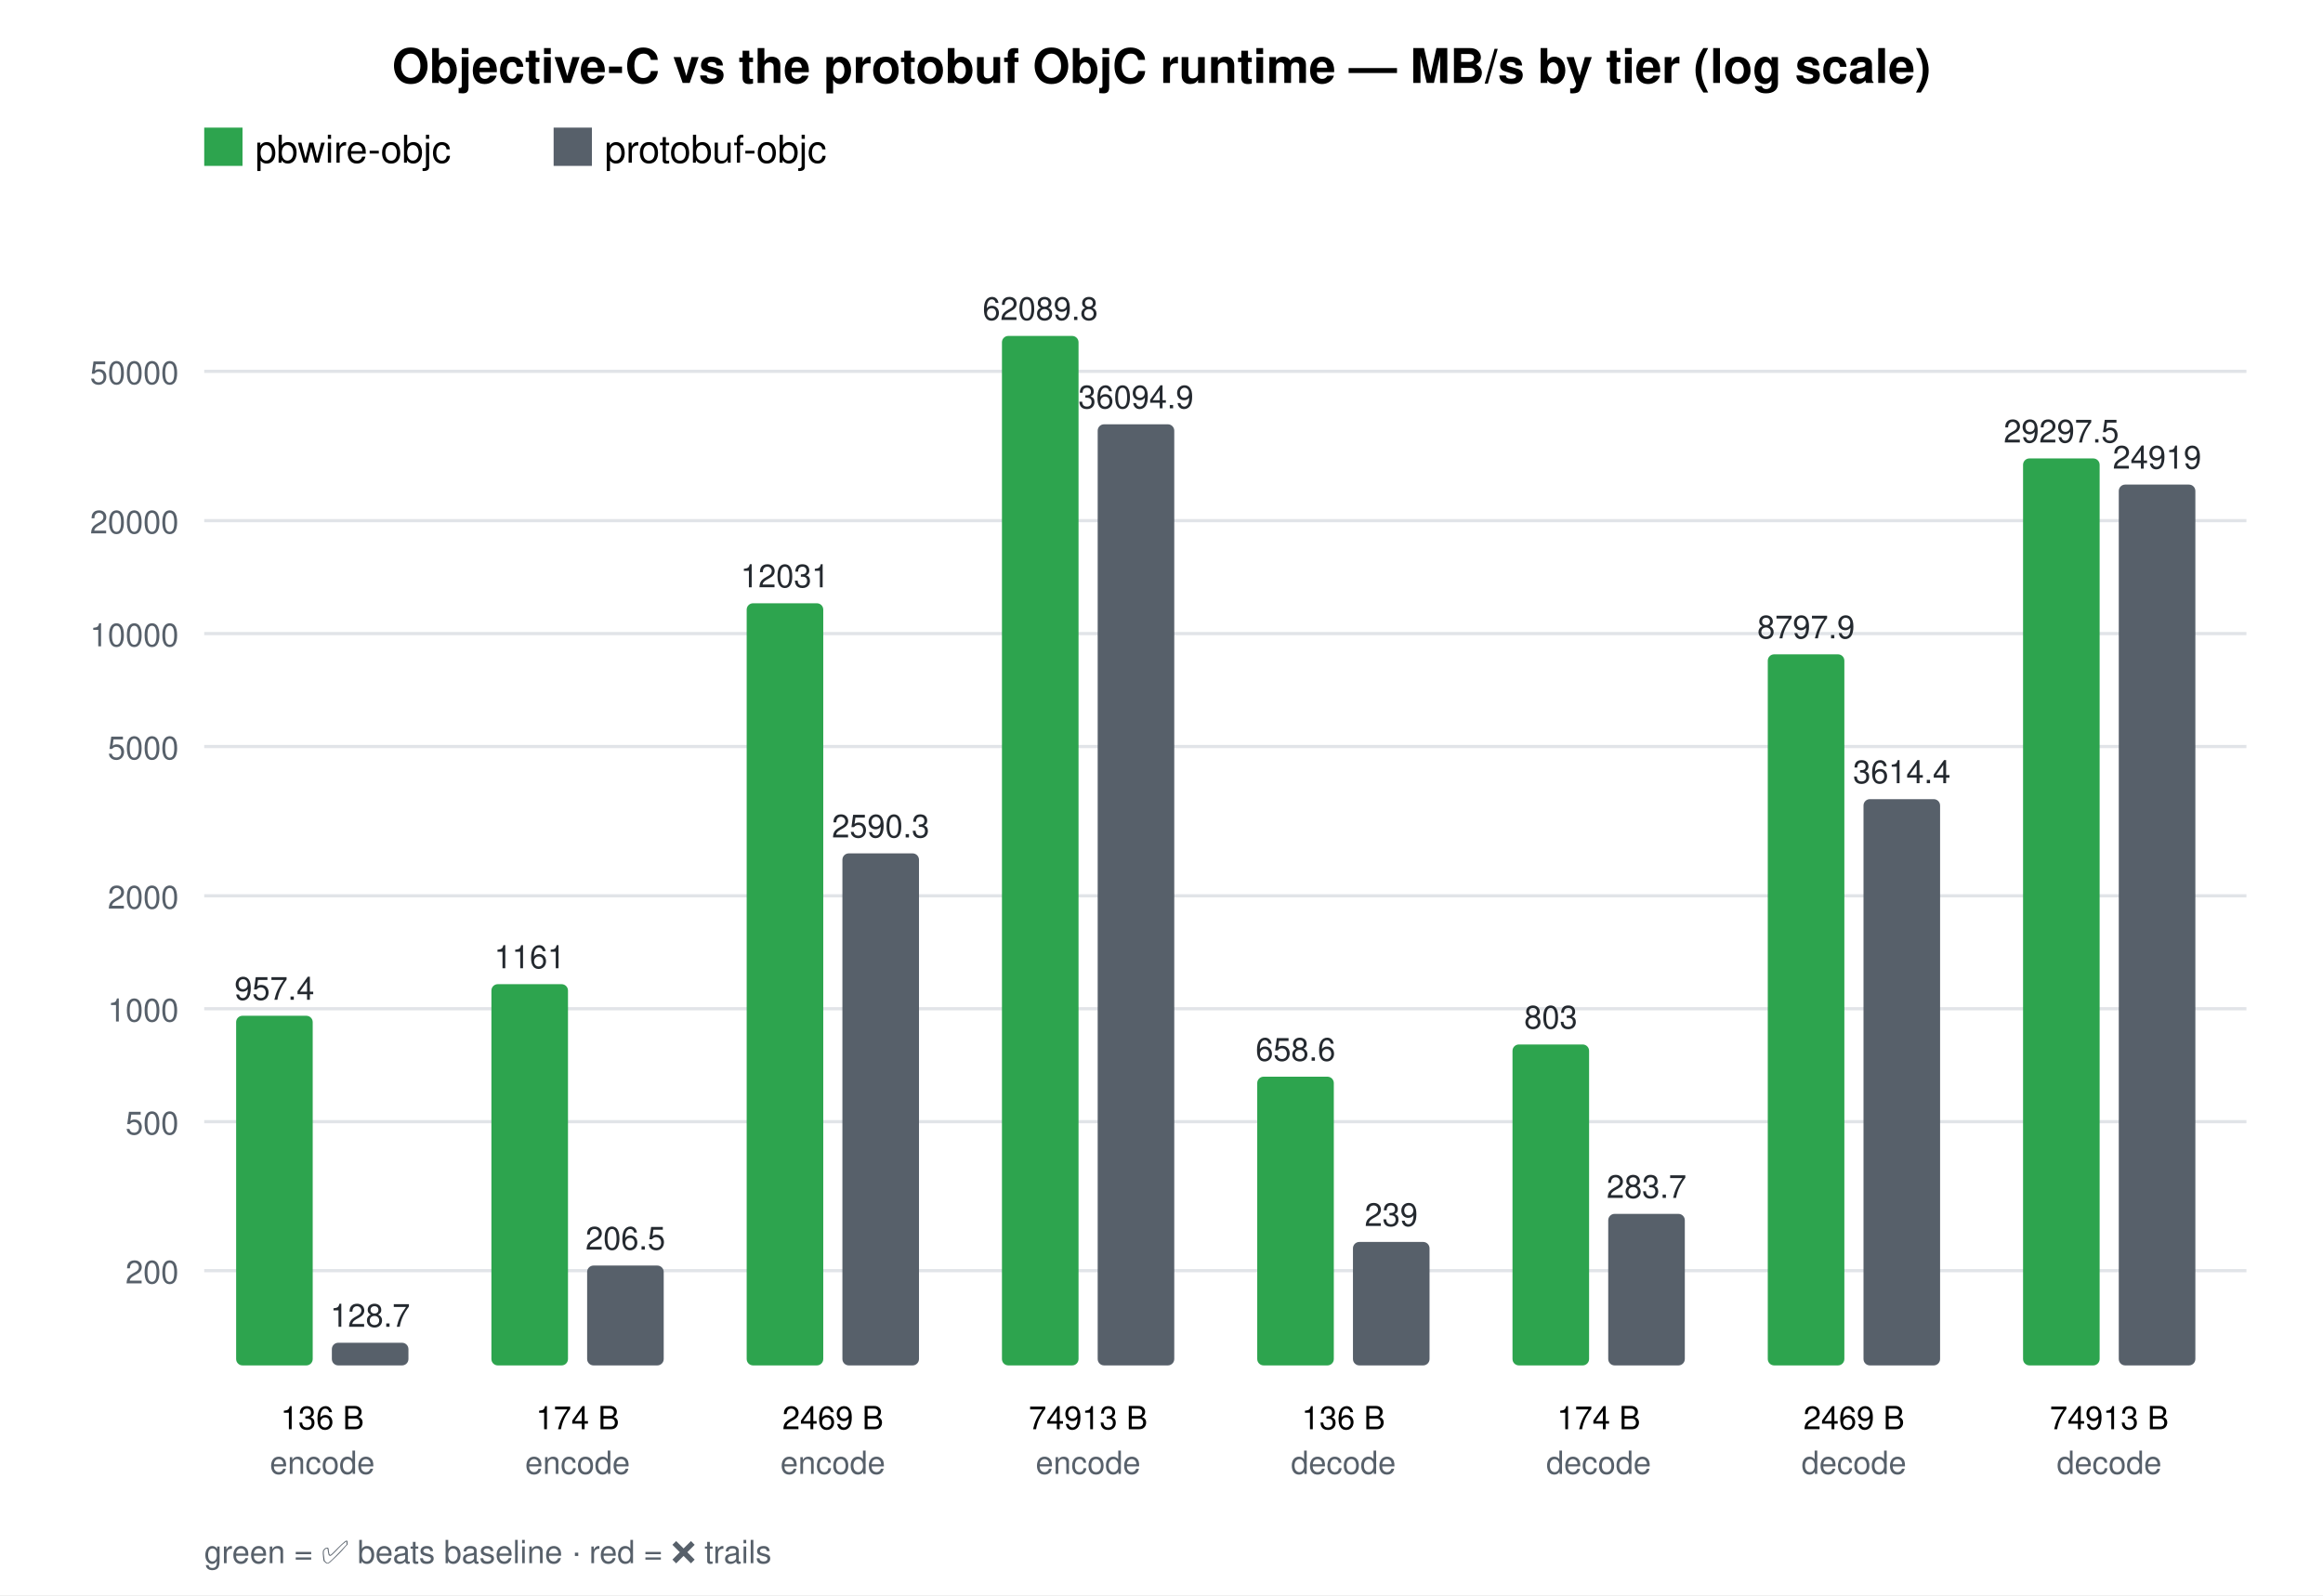
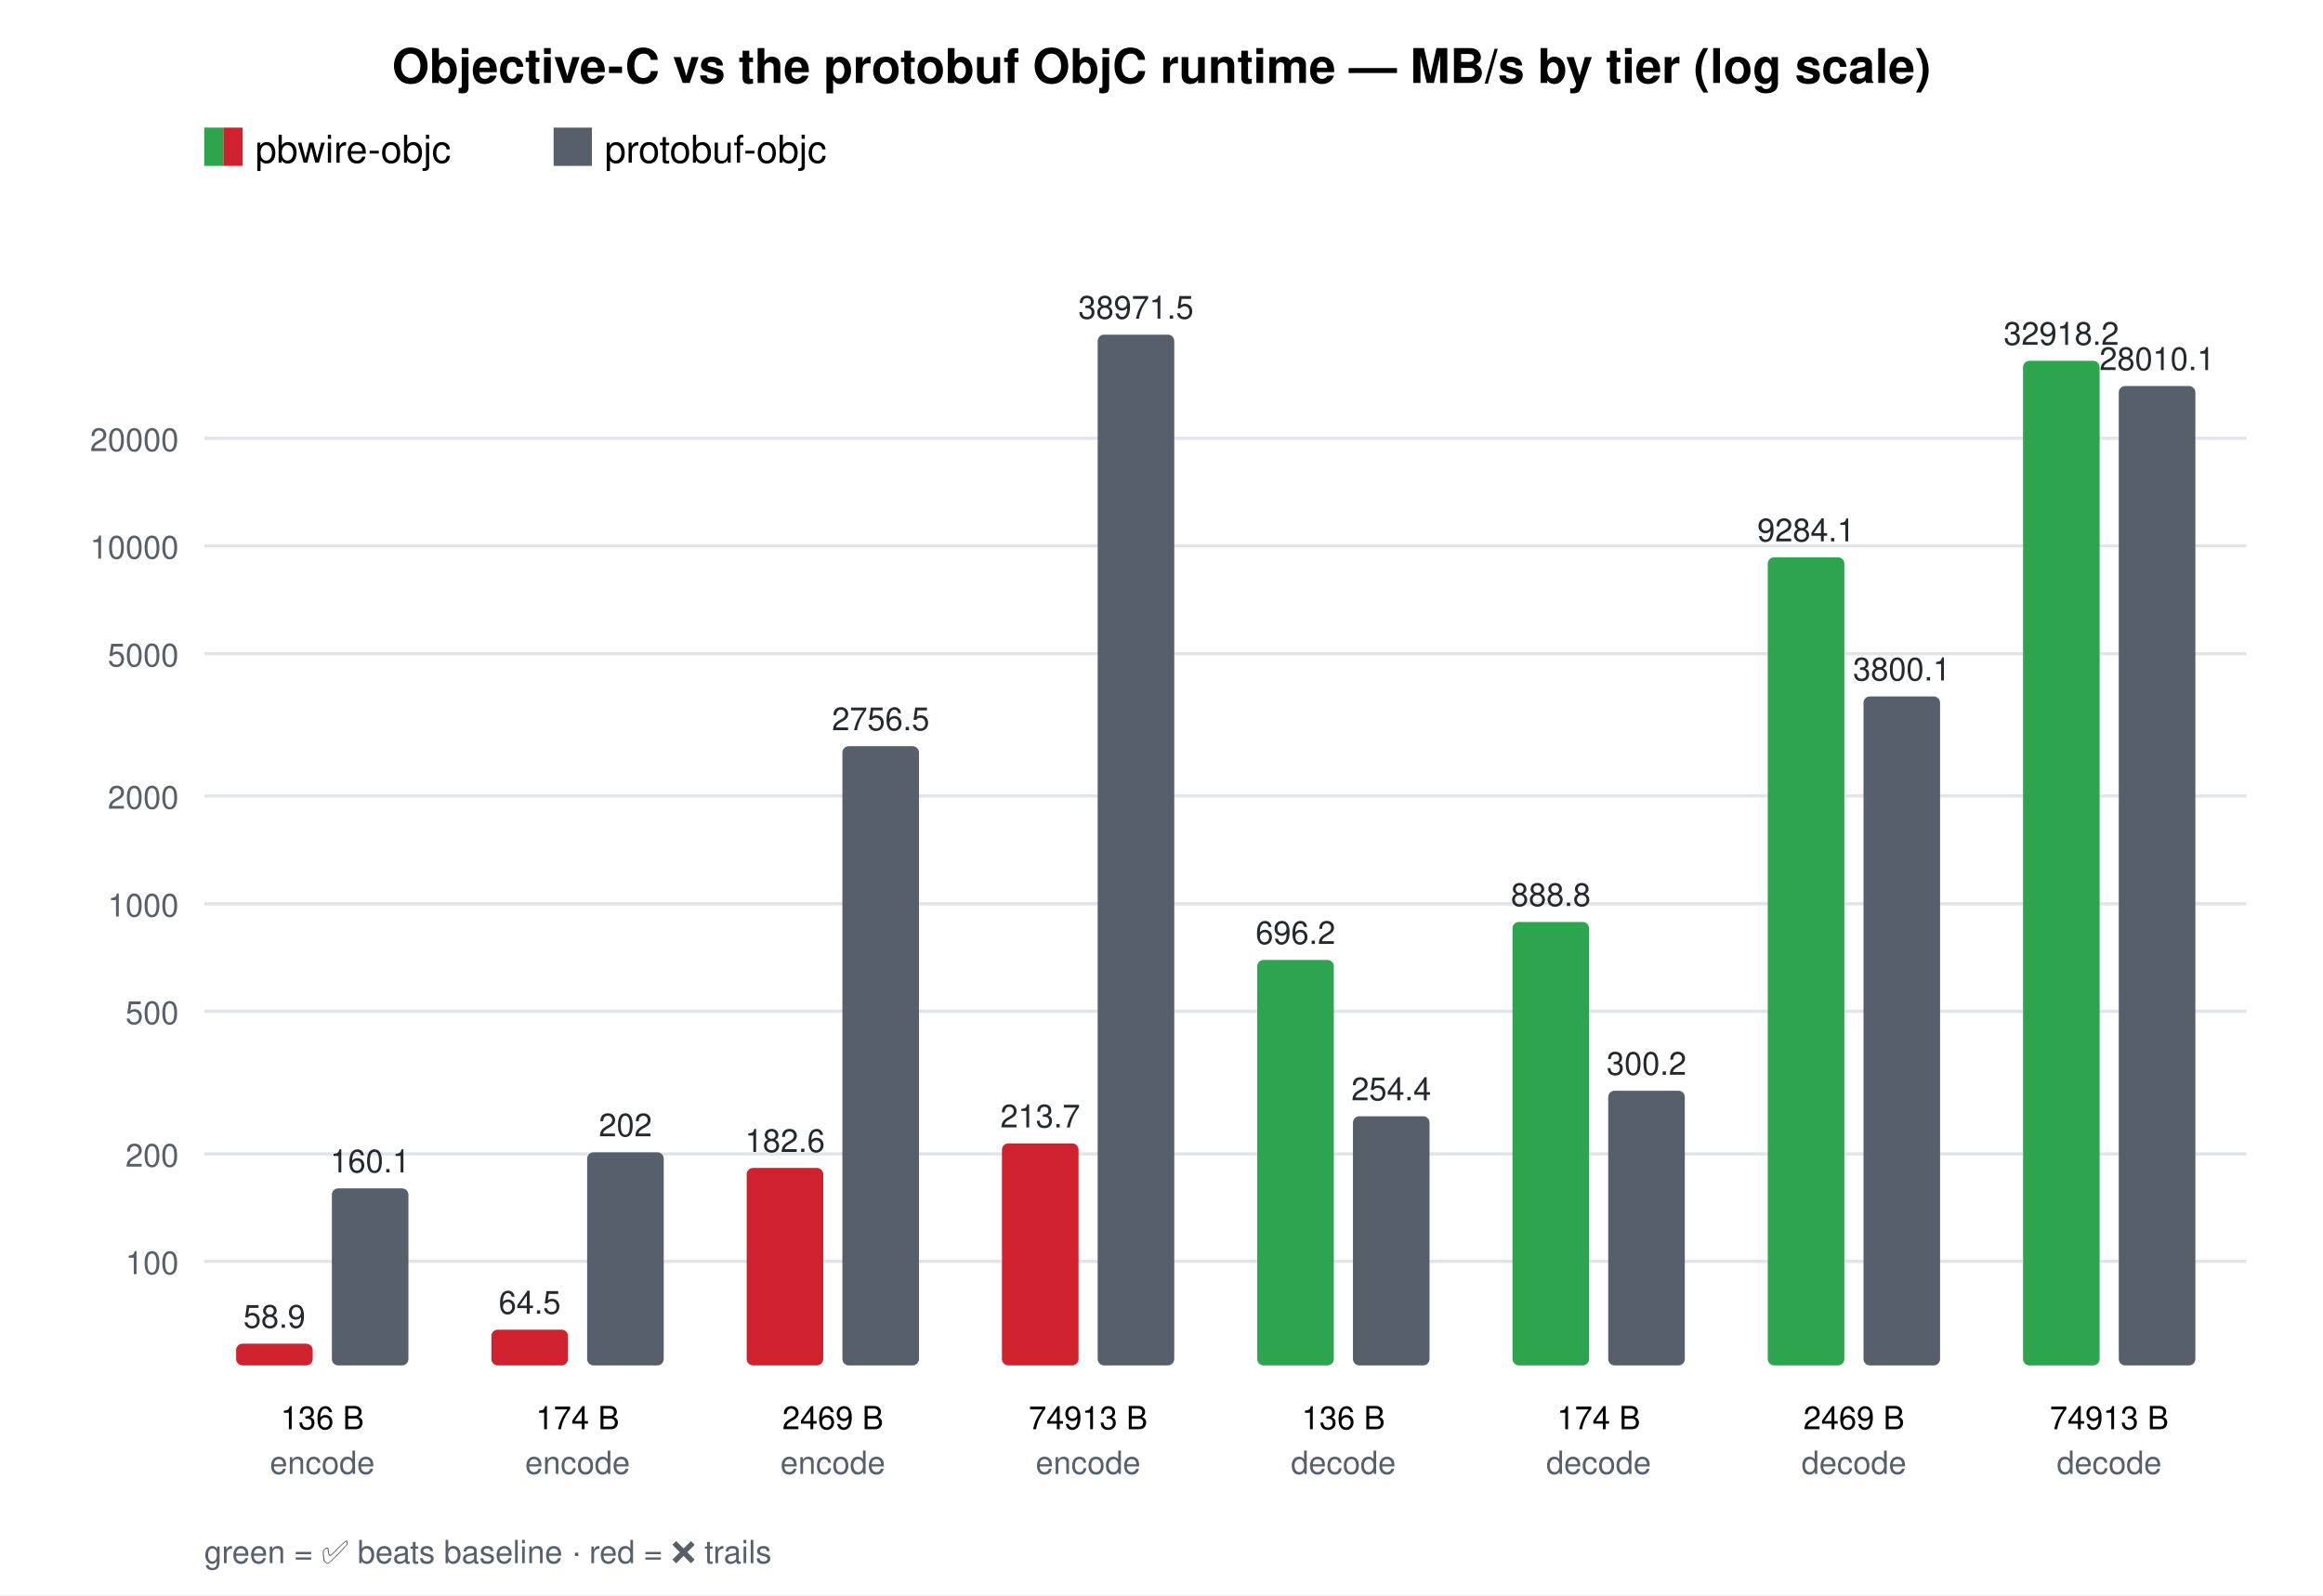
<svg xmlns="http://www.w3.org/2000/svg" width="728" height="500" font-family="Helvetica, Arial, sans-serif">
  <rect width="728" height="500" fill="#ffffff" />
  <text x="364.0" y="26" text-anchor="middle" font-size="15" font-weight="bold">Objective-C vs the protobuf ObjC runtime — MB/s by tier (log scale)</text>
-   <rect x="64" y="40" width="12" height="12" fill="#2da44e" />
+   <rect x="64" y="40" width="6" height="12" fill="#2da44e" />
+   <rect x="70" y="40" width="6" height="12" fill="#cf222e" />
  <text x="80" y="51" font-size="12">pbwire-objc</text>
  <rect x="173.5" y="40" width="12" height="12" fill="#57606a" />
  <text x="189.5" y="51" font-size="12">protobuf-objc</text>
-   <line x1="64" y1="398.3" x2="704" y2="398.3" stroke="#e1e4e8" />
-   <text x="56" y="402.3" text-anchor="end" font-size="10" fill="#57606a">200</text>
-   <line x1="64" y1="351.6" x2="704" y2="351.6" stroke="#e1e4e8" />
-   <text x="56" y="355.6" text-anchor="end" font-size="10" fill="#57606a">500</text>
-   <line x1="64" y1="316.2" x2="704" y2="316.2" stroke="#e1e4e8" />
-   <text x="56" y="320.2" text-anchor="end" font-size="10" fill="#57606a">1000</text>
-   <line x1="64" y1="280.8" x2="704" y2="280.8" stroke="#e1e4e8" />
-   <text x="56" y="284.8" text-anchor="end" font-size="10" fill="#57606a">2000</text>
-   <line x1="64" y1="234.0" x2="704" y2="234.0" stroke="#e1e4e8" />
-   <text x="56" y="238.0" text-anchor="end" font-size="10" fill="#57606a">5000</text>
-   <line x1="64" y1="198.6" x2="704" y2="198.6" stroke="#e1e4e8" />
-   <text x="56" y="202.6" text-anchor="end" font-size="10" fill="#57606a">10000</text>
-   <line x1="64" y1="163.2" x2="704" y2="163.2" stroke="#e1e4e8" />
-   <text x="56" y="167.2" text-anchor="end" font-size="10" fill="#57606a">20000</text>
-   <line x1="64" y1="116.4" x2="704" y2="116.4" stroke="#e1e4e8" />
-   <text x="56" y="120.4" text-anchor="end" font-size="10" fill="#57606a">50000</text>
+   <line x1="64" y1="395.4" x2="704" y2="395.4" stroke="#e1e4e8" />
+   <text x="56" y="399.4" text-anchor="end" font-size="10" fill="#57606a">100</text>
+   <line x1="64" y1="361.7" x2="704" y2="361.7" stroke="#e1e4e8" />
+   <text x="56" y="365.7" text-anchor="end" font-size="10" fill="#57606a">200</text>
+   <line x1="64" y1="317.0" x2="704" y2="317.0" stroke="#e1e4e8" />
+   <text x="56" y="321.0" text-anchor="end" font-size="10" fill="#57606a">500</text>
+   <line x1="64" y1="283.3" x2="704" y2="283.3" stroke="#e1e4e8" />
+   <text x="56" y="287.3" text-anchor="end" font-size="10" fill="#57606a">1000</text>
+   <line x1="64" y1="249.5" x2="704" y2="249.5" stroke="#e1e4e8" />
+   <text x="56" y="253.5" text-anchor="end" font-size="10" fill="#57606a">2000</text>
+   <line x1="64" y1="204.9" x2="704" y2="204.9" stroke="#e1e4e8" />
+   <text x="56" y="208.9" text-anchor="end" font-size="10" fill="#57606a">5000</text>
+   <line x1="64" y1="171.1" x2="704" y2="171.1" stroke="#e1e4e8" />
+   <text x="56" y="175.1" text-anchor="end" font-size="10" fill="#57606a">10000</text>
+   <line x1="64" y1="137.4" x2="704" y2="137.4" stroke="#e1e4e8" />
+   <text x="56" y="141.4" text-anchor="end" font-size="10" fill="#57606a">20000</text>
  <text x="101.0" y="448" text-anchor="middle" font-size="10">136 B</text>
  <text x="101.0" y="462" text-anchor="middle" font-size="10" fill="#57606a">encode</text>
-   <rect x="74.0" y="318.4" width="24" height="109.6" rx="2" fill="#2da44e" />
-   <text x="86.0" y="313.4" text-anchor="middle" font-size="10" fill="#24292f">957.4</text>
-   <rect x="104.0" y="420.9" width="24" height="7.1" rx="2" fill="#57606a" />
-   <text x="116.0" y="415.9" text-anchor="middle" font-size="10" fill="#24292f">128.7</text>
+   <rect x="74.0" y="421.2" width="24" height="6.8" rx="2" fill="#cf222e" />
+   <text x="86.0" y="416.2" text-anchor="middle" font-size="10" fill="#24292f">58.9</text>
+   <rect x="104.0" y="372.5" width="24" height="55.5" rx="2" fill="#57606a" />
+   <text x="116.0" y="367.5" text-anchor="middle" font-size="10" fill="#24292f">160.1</text>
  <text x="181.0" y="448" text-anchor="middle" font-size="10">174 B</text>
  <text x="181.0" y="462" text-anchor="middle" font-size="10" fill="#57606a">encode</text>
-   <rect x="154.0" y="308.5" width="24" height="119.5" rx="2" fill="#2da44e" />
-   <text x="166.0" y="303.5" text-anchor="middle" font-size="10" fill="#24292f">1161</text>
-   <rect x="184.0" y="396.7" width="24" height="31.3" rx="2" fill="#57606a" />
-   <text x="196.0" y="391.7" text-anchor="middle" font-size="10" fill="#24292f">206.5</text>
+   <rect x="154.0" y="416.8" width="24" height="11.2" rx="2" fill="#cf222e" />
+   <text x="166.0" y="411.8" text-anchor="middle" font-size="10" fill="#24292f">64.5</text>
+   <rect x="184.0" y="361.2" width="24" height="66.8" rx="2" fill="#57606a" />
+   <text x="196.0" y="356.2" text-anchor="middle" font-size="10" fill="#24292f">202</text>
  <text x="261.0" y="448" text-anchor="middle" font-size="10">2469 B</text>
  <text x="261.0" y="462" text-anchor="middle" font-size="10" fill="#57606a">encode</text>
-   <rect x="234.0" y="189.1" width="24" height="238.9" rx="2" fill="#2da44e" />
-   <text x="246.0" y="184.1" text-anchor="middle" font-size="10" fill="#24292f">12031</text>
-   <rect x="264.0" y="267.5" width="24" height="160.5" rx="2" fill="#57606a" />
-   <text x="276.0" y="262.5" text-anchor="middle" font-size="10" fill="#24292f">2590.3</text>
+   <rect x="234.0" y="366.1" width="24" height="61.9" rx="2" fill="#cf222e" />
+   <text x="246.0" y="361.1" text-anchor="middle" font-size="10" fill="#24292f">182.6</text>
+   <rect x="264.0" y="233.9" width="24" height="194.1" rx="2" fill="#57606a" />
+   <text x="276.0" y="228.9" text-anchor="middle" font-size="10" fill="#24292f">2756.5</text>
  <text x="341.0" y="448" text-anchor="middle" font-size="10">74913 B</text>
  <text x="341.0" y="462" text-anchor="middle" font-size="10" fill="#57606a">encode</text>
-   <rect x="314.0" y="105.3" width="24" height="322.7" rx="2" fill="#2da44e" />
-   <text x="326.0" y="100.3" text-anchor="middle" font-size="10" fill="#24292f">62089.8</text>
-   <rect x="344.0" y="133.0" width="24" height="295.0" rx="2" fill="#57606a" />
-   <text x="356.0" y="128.0" text-anchor="middle" font-size="10" fill="#24292f">36094.9</text>
+   <rect x="314.0" y="358.4" width="24" height="69.6" rx="2" fill="#cf222e" />
+   <text x="326.0" y="353.4" text-anchor="middle" font-size="10" fill="#24292f">213.7</text>
+   <rect x="344.0" y="104.9" width="24" height="323.1" rx="2" fill="#57606a" />
+   <text x="356.0" y="99.9" text-anchor="middle" font-size="10" fill="#24292f">38971.5</text>
  <text x="421.0" y="448" text-anchor="middle" font-size="10">136 B</text>
  <text x="421.0" y="462" text-anchor="middle" font-size="10" fill="#57606a">decode</text>
-   <rect x="394.0" y="337.5" width="24" height="90.5" rx="2" fill="#2da44e" />
-   <text x="406.0" y="332.5" text-anchor="middle" font-size="10" fill="#24292f">658.6</text>
-   <rect x="424.0" y="389.3" width="24" height="38.7" rx="2" fill="#57606a" />
-   <text x="436.0" y="384.3" text-anchor="middle" font-size="10" fill="#24292f">239</text>
+   <rect x="394.0" y="300.9" width="24" height="127.1" rx="2" fill="#2da44e" />
+   <text x="406.0" y="295.9" text-anchor="middle" font-size="10" fill="#24292f">696.2</text>
+   <rect x="424.0" y="349.9" width="24" height="78.1" rx="2" fill="#57606a" />
+   <text x="436.0" y="344.9" text-anchor="middle" font-size="10" fill="#24292f">254.4</text>
  <text x="501.0" y="448" text-anchor="middle" font-size="10">174 B</text>
  <text x="501.0" y="462" text-anchor="middle" font-size="10" fill="#57606a">decode</text>
-   <rect x="474.0" y="327.4" width="24" height="100.6" rx="2" fill="#2da44e" />
-   <text x="486.0" y="322.4" text-anchor="middle" font-size="10" fill="#24292f">803</text>
-   <rect x="504.0" y="380.5" width="24" height="47.5" rx="2" fill="#57606a" />
-   <text x="516.0" y="375.5" text-anchor="middle" font-size="10" fill="#24292f">283.7</text>
+   <rect x="474.0" y="289.0" width="24" height="139.0" rx="2" fill="#2da44e" />
+   <text x="486.0" y="284.0" text-anchor="middle" font-size="10" fill="#24292f">888.8</text>
+   <rect x="504.0" y="341.9" width="24" height="86.1" rx="2" fill="#57606a" />
+   <text x="516.0" y="336.9" text-anchor="middle" font-size="10" fill="#24292f">300.2</text>
  <text x="581.0" y="448" text-anchor="middle" font-size="10">2469 B</text>
  <text x="581.0" y="462" text-anchor="middle" font-size="10" fill="#57606a">decode</text>
-   <rect x="554.0" y="205.1" width="24" height="222.9" rx="2" fill="#2da44e" />
-   <text x="566.0" y="200.1" text-anchor="middle" font-size="10" fill="#24292f">8797.9</text>
-   <rect x="584.0" y="250.5" width="24" height="177.5" rx="2" fill="#57606a" />
-   <text x="596.0" y="245.5" text-anchor="middle" font-size="10" fill="#24292f">3614.4</text>
+   <rect x="554.0" y="174.7" width="24" height="253.3" rx="2" fill="#2da44e" />
+   <text x="566.0" y="169.7" text-anchor="middle" font-size="10" fill="#24292f">9284.1</text>
+   <rect x="584.0" y="218.3" width="24" height="209.7" rx="2" fill="#57606a" />
+   <text x="596.0" y="213.3" text-anchor="middle" font-size="10" fill="#24292f">3800.1</text>
  <text x="661.0" y="448" text-anchor="middle" font-size="10">74913 B</text>
  <text x="661.0" y="462" text-anchor="middle" font-size="10" fill="#57606a">decode</text>
-   <rect x="634.0" y="143.7" width="24" height="284.3" rx="2" fill="#2da44e" />
-   <text x="646.0" y="138.7" text-anchor="middle" font-size="10" fill="#24292f">29297.5</text>
-   <rect x="664.0" y="151.9" width="24" height="276.1" rx="2" fill="#57606a" />
-   <text x="676.0" y="146.9" text-anchor="middle" font-size="10" fill="#24292f">24919</text>
+   <rect x="634.0" y="113.1" width="24" height="314.9" rx="2" fill="#2da44e" />
+   <text x="646.0" y="108.1" text-anchor="middle" font-size="10" fill="#24292f">32918.2</text>
+   <rect x="664.0" y="121.0" width="24" height="307.0" rx="2" fill="#57606a" />
+   <text x="676.0" y="116.0" text-anchor="middle" font-size="10" fill="#24292f">28010.1</text>
  <text x="64" y="490" font-size="10" fill="#57606a">green = ✅ beats baseline · red = ❌ trails</text>
</svg>
